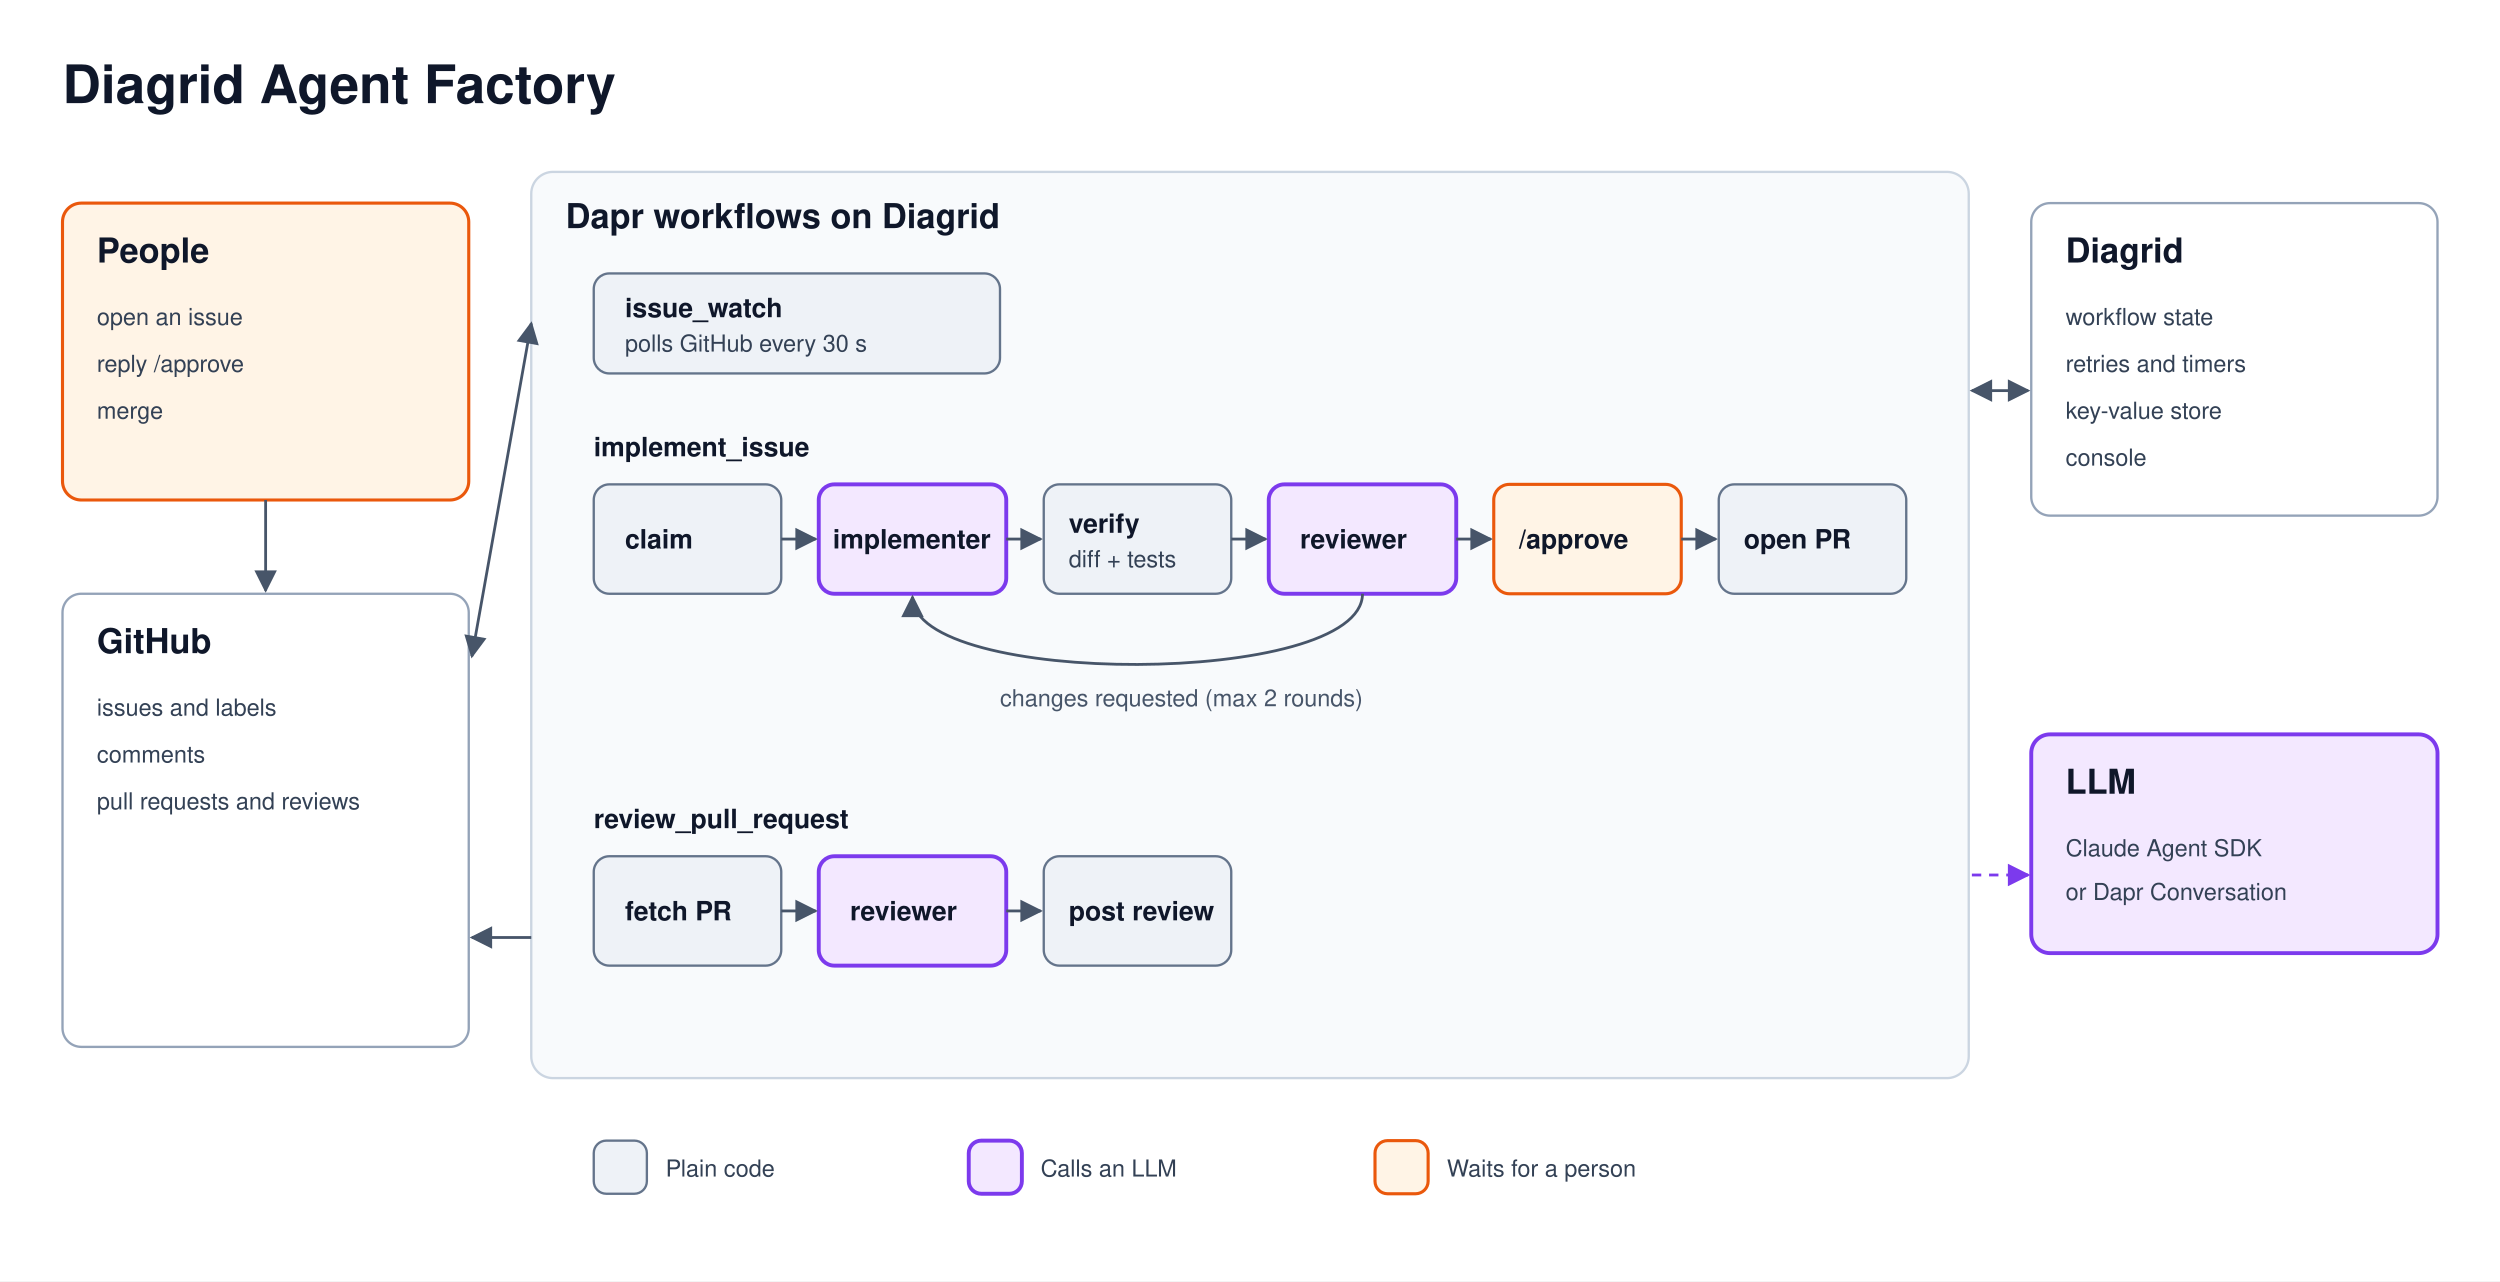
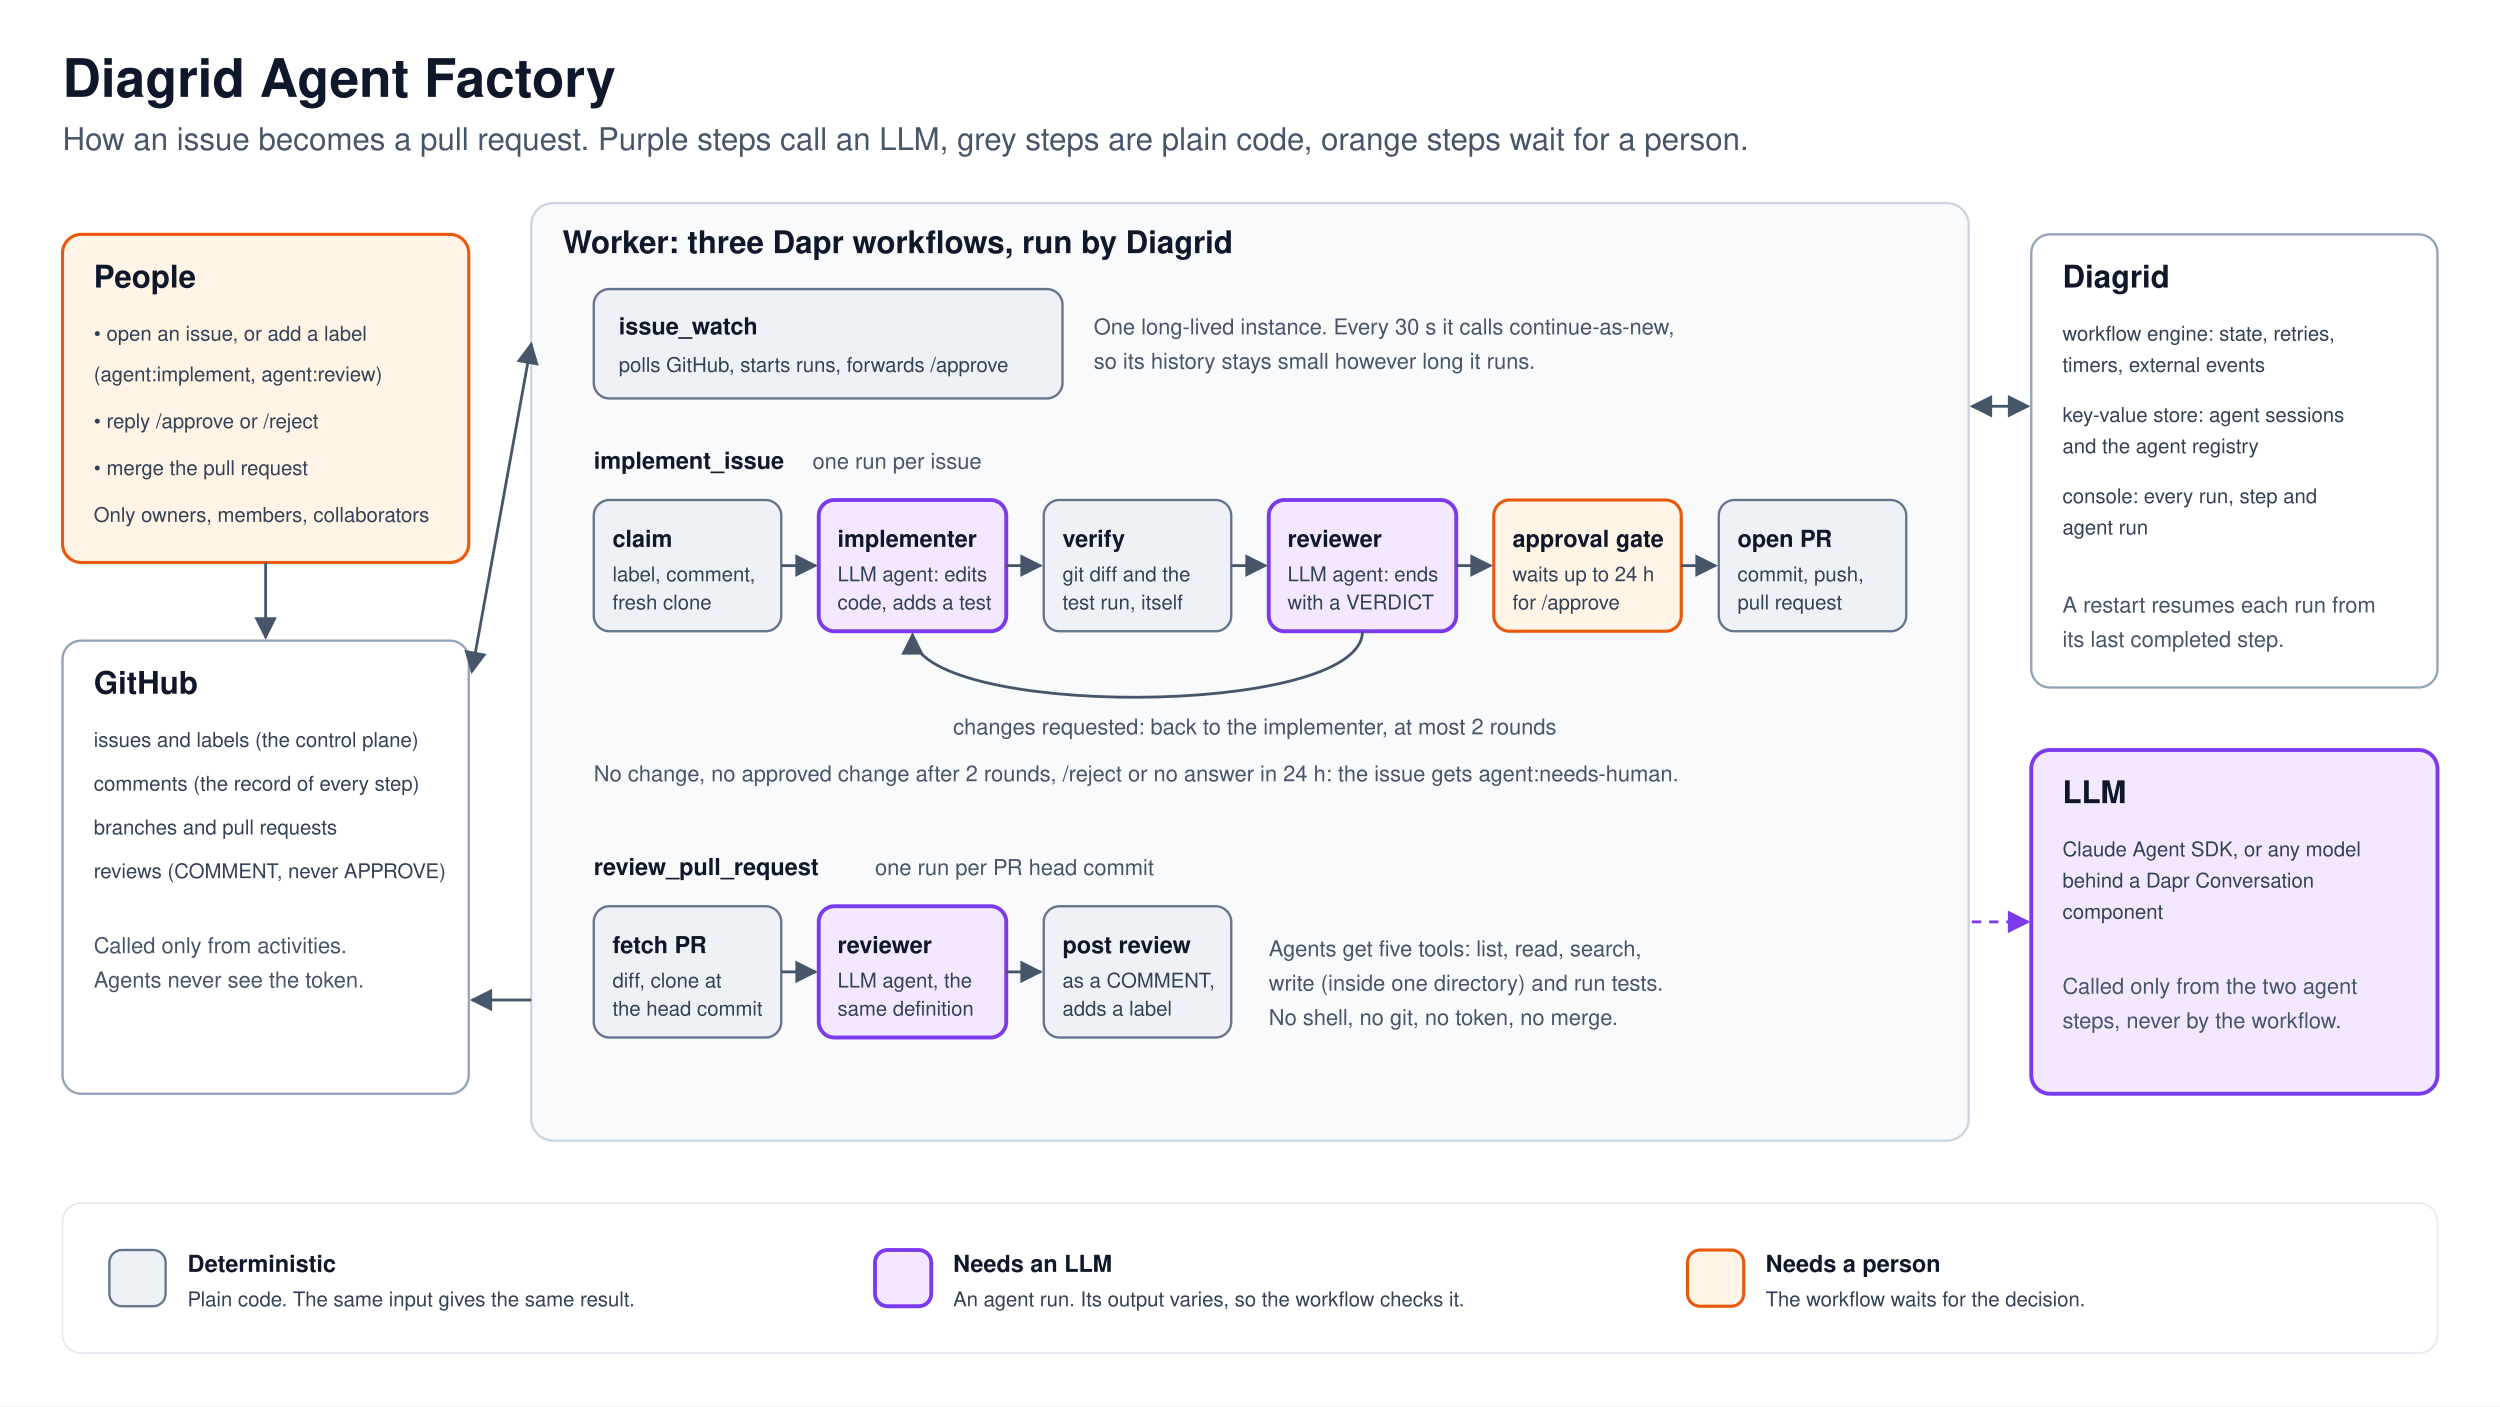
- <svg xmlns="http://www.w3.org/2000/svg" viewBox="0 0 1600 820" width="1600" height="820" font-family="Helvetica, Arial, sans-serif">
+ <svg xmlns="http://www.w3.org/2000/svg" viewBox="0 0 1600 900" width="1600" height="900" font-family="Helvetica, Arial, sans-serif">
  <defs>
    <marker id="a" viewBox="0 0 10 10" refX="9" refY="5" markerWidth="8" markerHeight="8" orient="auto-start-reverse">
      <path d="M0,0 L10,5 L0,10 z" fill="#475569" />
    </marker>
    <marker id="p" viewBox="0 0 10 10" refX="9" refY="5" markerWidth="8" markerHeight="8" orient="auto-start-reverse">
      <path d="M0,0 L10,5 L0,10 z" fill="#7c3aed" />
    </marker>
    <style>
      .t { font-size: 34px; font-weight: 700; fill: #0f172a; }
-       .h { font-size: 22px; font-weight: 700; fill: #0f172a; }
-       .b { font-size: 17px; font-weight: 700; fill: #0f172a; }
-       .s { font-size: 15px; fill: #334155; }
-       .n { font-size: 15px; fill: #475569; }
+       .st { font-size: 20px; fill: #475569; }
+       .h { font-size: 20px; font-weight: 700; fill: #0f172a; }
+       .b { font-size: 15px; font-weight: 700; fill: #0f172a; }
+       .s { font-size: 13px; fill: #334155; }
+       .n { font-size: 14px; fill: #475569; }
      .det { fill: #eef2f7; stroke: #64748b; stroke-width: 1.5; }
      .llm { fill: #f3e8ff; stroke: #7c3aed; stroke-width: 2.5; }
      .ppl { fill: #fff4e6; stroke: #ea580c; stroke-width: 2; }
      .ext { fill: #ffffff; stroke: #94a3b8; stroke-width: 1.5; }
      .ln { stroke: #475569; stroke-width: 1.8; fill: none; }
      .lp { stroke: #7c3aed; stroke-width: 1.8; fill: none; stroke-dasharray: 6 5; }
    </style>
  </defs>
-   <rect width="1600" height="820" fill="#ffffff" />
-   <text x="40" y="66" class="t">Diagrid Agent Factory</text>
-   <rect x="40" y="130" width="260" height="190" rx="12" class="ppl" />
-   <text x="62" y="168" class="h">People</text>
-   <text x="62" y="208" class="s">open an issue</text>
-   <text x="62" y="238" class="s">reply /approve</text>
-   <text x="62" y="268" class="s">merge</text>
-   <line x1="170" y1="320" x2="170" y2="378" class="ln" marker-end="url(#a)" />
-   <rect x="40" y="380" width="260" height="290" rx="12" class="ext" />
-   <text x="62" y="418" class="h">GitHub</text>
-   <text x="62" y="458" class="s">issues and labels</text>
-   <text x="62" y="488" class="s">comments</text>
-   <text x="62" y="518" class="s">pull requests and reviews</text>
-   <rect x="340" y="110" width="920" height="580" rx="14" fill="#f8fafc" stroke="#cbd5e1" stroke-width="1.5" />
-   <text x="362" y="146" class="h">Dapr workflows on Diagrid</text>
-   <rect x="380" y="175" width="260" height="64" rx="10" class="det" />
-   <text x="400" y="203" class="b">issue_watch</text>
-   <text x="400" y="225" class="s">polls GitHub every 30 s</text>
-   <line x1="340" y1="207" x2="302" y2="420" class="ln" marker-start="url(#a)" marker-end="url(#a)" />
-   <text x="380" y="292" class="b">implement_issue</text>
-   <rect x="380" y="310" width="120" height="70" rx="10" class="det" />
-   <text x="400" y="351" class="b">claim</text>
-   <rect x="524" y="310" width="120" height="70" rx="10" class="llm" />
-   <text x="533" y="351" class="b">implementer</text>
-   <rect x="668" y="310" width="120" height="70" rx="10" class="det" />
-   <text x="684" y="341" class="b">verify</text>
-   <text x="684" y="363" class="s">diff + tests</text>
-   <rect x="812" y="310" width="120" height="70" rx="10" class="llm" />
-   <text x="832" y="351" class="b">reviewer</text>
-   <rect x="956" y="310" width="120" height="70" rx="10" class="ppl" />
-   <text x="972" y="351" class="b">/approve</text>
-   <rect x="1100" y="310" width="120" height="70" rx="10" class="det" />
-   <text x="1116" y="351" class="b">open PR</text>
-   <line x1="500" y1="345" x2="522" y2="345" class="ln" marker-end="url(#a)" />
-   <line x1="644" y1="345" x2="666" y2="345" class="ln" marker-end="url(#a)" />
-   <line x1="788" y1="345" x2="810" y2="345" class="ln" marker-end="url(#a)" />
-   <line x1="932" y1="345" x2="954" y2="345" class="ln" marker-end="url(#a)" />
-   <line x1="1076" y1="345" x2="1098" y2="345" class="ln" marker-end="url(#a)" />
-   <path d="M872,380 C872,440 584,440 584,382" class="ln" marker-end="url(#a)" />
-   <text x="640" y="452" class="n">changes requested (max 2 rounds)</text>
-   <text x="380" y="530" class="b">review_pull_request</text>
-   <rect x="380" y="548" width="120" height="70" rx="10" class="det" />
-   <text x="400" y="589" class="b">fetch PR</text>
-   <rect x="524" y="548" width="120" height="70" rx="10" class="llm" />
-   <text x="544" y="589" class="b">reviewer</text>
-   <rect x="668" y="548" width="120" height="70" rx="10" class="det" />
-   <text x="684" y="589" class="b">post review</text>
-   <line x1="500" y1="583" x2="522" y2="583" class="ln" marker-end="url(#a)" />
-   <line x1="644" y1="583" x2="666" y2="583" class="ln" marker-end="url(#a)" />
-   <line x1="340" y1="600" x2="302" y2="600" class="ln" marker-end="url(#a)" />
-   <rect x="1300" y="130" width="260" height="200" rx="12" class="ext" />
-   <text x="1322" y="168" class="h">Diagrid</text>
-   <text x="1322" y="208" class="s">workflow state</text>
-   <text x="1322" y="238" class="s">retries and timers</text>
-   <text x="1322" y="268" class="s">key-value store</text>
-   <text x="1322" y="298" class="s">console</text>
-   <line x1="1262" y1="250" x2="1298" y2="250" class="ln" marker-start="url(#a)" marker-end="url(#a)" />
-   <rect x="1300" y="470" width="260" height="140" rx="12" class="llm" />
-   <text x="1322" y="508" class="h">LLM</text>
-   <text x="1322" y="548" class="s">Claude Agent SDK</text>
-   <text x="1322" y="576" class="s">or Dapr Conversation</text>
-   <line x1="1262" y1="560" x2="1298" y2="560" class="lp" marker-end="url(#p)" />
-   <rect x="380" y="730" width="34" height="34" rx="8" class="det" />
-   <text x="426" y="753" class="s">Plain code</text>
-   <rect x="620" y="730" width="34" height="34" rx="8" class="llm" />
-   <text x="666" y="753" class="s">Calls an LLM</text>
-   <rect x="880" y="730" width="34" height="34" rx="8" class="ppl" />
-   <text x="926" y="753" class="s">Waits for a person</text>
+   <rect width="1600" height="900" fill="#ffffff" />
+   <text x="40" y="62" class="t">Diagrid Agent Factory</text>
+   <text x="40" y="96" class="st">How an issue becomes a pull request. Purple steps call an LLM, grey steps are plain code, orange steps wait for a person.</text>
+   <rect x="40" y="150" width="260" height="210" rx="12" class="ppl" />
+   <text x="60" y="184" class="h">People</text>
+   <text x="60" y="218" class="s">• open an issue, or add a label</text>
+   <text x="60" y="244" class="s">   (agent:implement, agent:review)</text>
+   <text x="60" y="274" class="s">• reply /approve or /reject</text>
+   <text x="60" y="304" class="s">• merge the pull request</text>
+   <text x="60" y="334" class="s">Only owners, members, collaborators</text>
+   <rect x="40" y="410" width="260" height="290" rx="12" class="ext" />
+   <text x="60" y="444" class="h">GitHub</text>
+   <text x="60" y="478" class="s">issues and labels (the control plane)</text>
+   <text x="60" y="506" class="s">comments (the record of every step)</text>
+   <text x="60" y="534" class="s">branches and pull requests</text>
+   <text x="60" y="562" class="s">reviews (COMMENT, never APPROVE)</text>
+   <text x="60" y="610" class="n">Called only from activities.</text>
+   <text x="60" y="632" class="n">Agents never see the token.</text>
+   <line x1="170" y1="360" x2="170" y2="408" class="ln" marker-end="url(#a)" />
+   <rect x="340" y="130" width="920" height="600" rx="14" fill="#f8fafc" stroke="#cbd5e1" stroke-width="1.5" />
+   <text x="360" y="162" class="h">Worker: three Dapr workflows, run by Diagrid</text>
+   <rect x="380" y="185" width="300" height="70" rx="10" class="det" />
+   <text x="396" y="214" class="b">issue_watch</text>
+   <text x="396" y="238" class="s">polls GitHub, starts runs, forwards /approve</text>
+   <text x="700" y="214" class="n">One long-lived instance. Every 30 s it calls continue-as-new,</text>
+   <text x="700" y="236" class="n">so its history stays small however long it runs.</text>
+   <line x1="340" y1="220" x2="302" y2="430" class="ln" marker-start="url(#a)" marker-end="url(#a)" />
+   <text x="380" y="300" class="b">implement_issue</text>
+   <text x="520" y="300" class="n">one run per issue</text>
+   <rect x="380" y="320" width="120" height="84" rx="10" class="det" />
+   <text x="392" y="350" class="b">claim</text>
+   <text x="392" y="372" class="s">label, comment,</text>
+   <text x="392" y="390" class="s">fresh clone</text>
+   <rect x="524" y="320" width="120" height="84" rx="10" class="llm" />
+   <text x="536" y="350" class="b">implementer</text>
+   <text x="536" y="372" class="s">LLM agent: edits</text>
+   <text x="536" y="390" class="s">code, adds a test</text>
+   <rect x="668" y="320" width="120" height="84" rx="10" class="det" />
+   <text x="680" y="350" class="b">verify</text>
+   <text x="680" y="372" class="s">git diff and the</text>
+   <text x="680" y="390" class="s">test run, itself</text>
+   <rect x="812" y="320" width="120" height="84" rx="10" class="llm" />
+   <text x="824" y="350" class="b">reviewer</text>
+   <text x="824" y="372" class="s">LLM agent: ends</text>
+   <text x="824" y="390" class="s">with a VERDICT</text>
+   <rect x="956" y="320" width="120" height="84" rx="10" class="ppl" />
+   <text x="968" y="350" class="b">approval gate</text>
+   <text x="968" y="372" class="s">waits up to 24 h</text>
+   <text x="968" y="390" class="s">for /approve</text>
+   <rect x="1100" y="320" width="120" height="84" rx="10" class="det" />
+   <text x="1112" y="350" class="b">open PR</text>
+   <text x="1112" y="372" class="s">commit, push,</text>
+   <text x="1112" y="390" class="s">pull request</text>
+   <line x1="500" y1="362" x2="522" y2="362" class="ln" marker-end="url(#a)" />
+   <line x1="644" y1="362" x2="666" y2="362" class="ln" marker-end="url(#a)" />
+   <line x1="788" y1="362" x2="810" y2="362" class="ln" marker-end="url(#a)" />
+   <line x1="932" y1="362" x2="954" y2="362" class="ln" marker-end="url(#a)" />
+   <line x1="1076" y1="362" x2="1098" y2="362" class="ln" marker-end="url(#a)" />
+   <path d="M872,404 C872,460 584,460 584,406" class="ln" marker-end="url(#a)" />
+   <text x="610" y="470" class="n">changes requested: back to the implementer, at most 2 rounds</text>
+   <text x="380" y="500" class="n">No change, no approved change after 2 rounds, /reject or no answer in 24 h: the issue gets agent:needs-human.</text>
+   <text x="380" y="560" class="b">review_pull_request</text>
+   <text x="560" y="560" class="n">one run per PR head commit</text>
+   <rect x="380" y="580" width="120" height="84" rx="10" class="det" />
+   <text x="392" y="610" class="b">fetch PR</text>
+   <text x="392" y="632" class="s">diff, clone at</text>
+   <text x="392" y="650" class="s">the head commit</text>
+   <rect x="524" y="580" width="120" height="84" rx="10" class="llm" />
+   <text x="536" y="610" class="b">reviewer</text>
+   <text x="536" y="632" class="s">LLM agent, the</text>
+   <text x="536" y="650" class="s">same definition</text>
+   <rect x="668" y="580" width="120" height="84" rx="10" class="det" />
+   <text x="680" y="610" class="b">post review</text>
+   <text x="680" y="632" class="s">as a COMMENT,</text>
+   <text x="680" y="650" class="s">adds a label</text>
+   <line x1="500" y1="622" x2="522" y2="622" class="ln" marker-end="url(#a)" />
+   <line x1="644" y1="622" x2="666" y2="622" class="ln" marker-end="url(#a)" />
+   <text x="812" y="612" class="n">Agents get five tools: list, read, search,</text>
+   <text x="812" y="634" class="n">write (inside one directory) and run tests.</text>
+   <text x="812" y="656" class="n">No shell, no git, no token, no merge.</text>
+   <line x1="340" y1="640" x2="302" y2="640" class="ln" marker-end="url(#a)" />
+   <rect x="1300" y="150" width="260" height="290" rx="12" class="ext" />
+   <text x="1320" y="184" class="h">Diagrid</text>
+   <text x="1320" y="218" class="s">workflow engine: state, retries,</text>
+   <text x="1320" y="238" class="s">timers, external events</text>
+   <text x="1320" y="270" class="s">key-value store: agent sessions</text>
+   <text x="1320" y="290" class="s">and the agent registry</text>
+   <text x="1320" y="322" class="s">console: every run, step and</text>
+   <text x="1320" y="342" class="s">agent run</text>
+   <text x="1320" y="392" class="n">A restart resumes each run from</text>
+   <text x="1320" y="414" class="n">its last completed step.</text>
+   <line x1="1262" y1="260" x2="1298" y2="260" class="ln" marker-start="url(#a)" marker-end="url(#a)" />
+   <rect x="1300" y="480" width="260" height="220" rx="12" class="llm" />
+   <text x="1320" y="514" class="h">LLM</text>
+   <text x="1320" y="548" class="s">Claude Agent SDK, or any model</text>
+   <text x="1320" y="568" class="s">behind a Dapr Conversation</text>
+   <text x="1320" y="588" class="s">component</text>
+   <text x="1320" y="636" class="n">Called only from the two agent</text>
+   <text x="1320" y="658" class="n">steps, never by the workflow.</text>
+   <line x1="1262" y1="590" x2="1298" y2="590" class="lp" marker-end="url(#p)" />
+   <rect x="40" y="770" width="1520" height="96" rx="12" fill="#ffffff" stroke="#e2e8f0" />
+   <rect x="70" y="800" width="36" height="36" rx="8" class="det" />
+   <text x="120" y="814" class="b">Deterministic</text>
+   <text x="120" y="836" class="s">Plain code. The same input gives the same result.</text>
+   <rect x="560" y="800" width="36" height="36" rx="8" class="llm" />
+   <text x="610" y="814" class="b">Needs an LLM</text>
+   <text x="610" y="836" class="s">An agent run. Its output varies, so the workflow checks it.</text>
+   <rect x="1080" y="800" width="36" height="36" rx="8" class="ppl" />
+   <text x="1130" y="814" class="b">Needs a person</text>
+   <text x="1130" y="836" class="s">The workflow waits for the decision.</text>
</svg>
